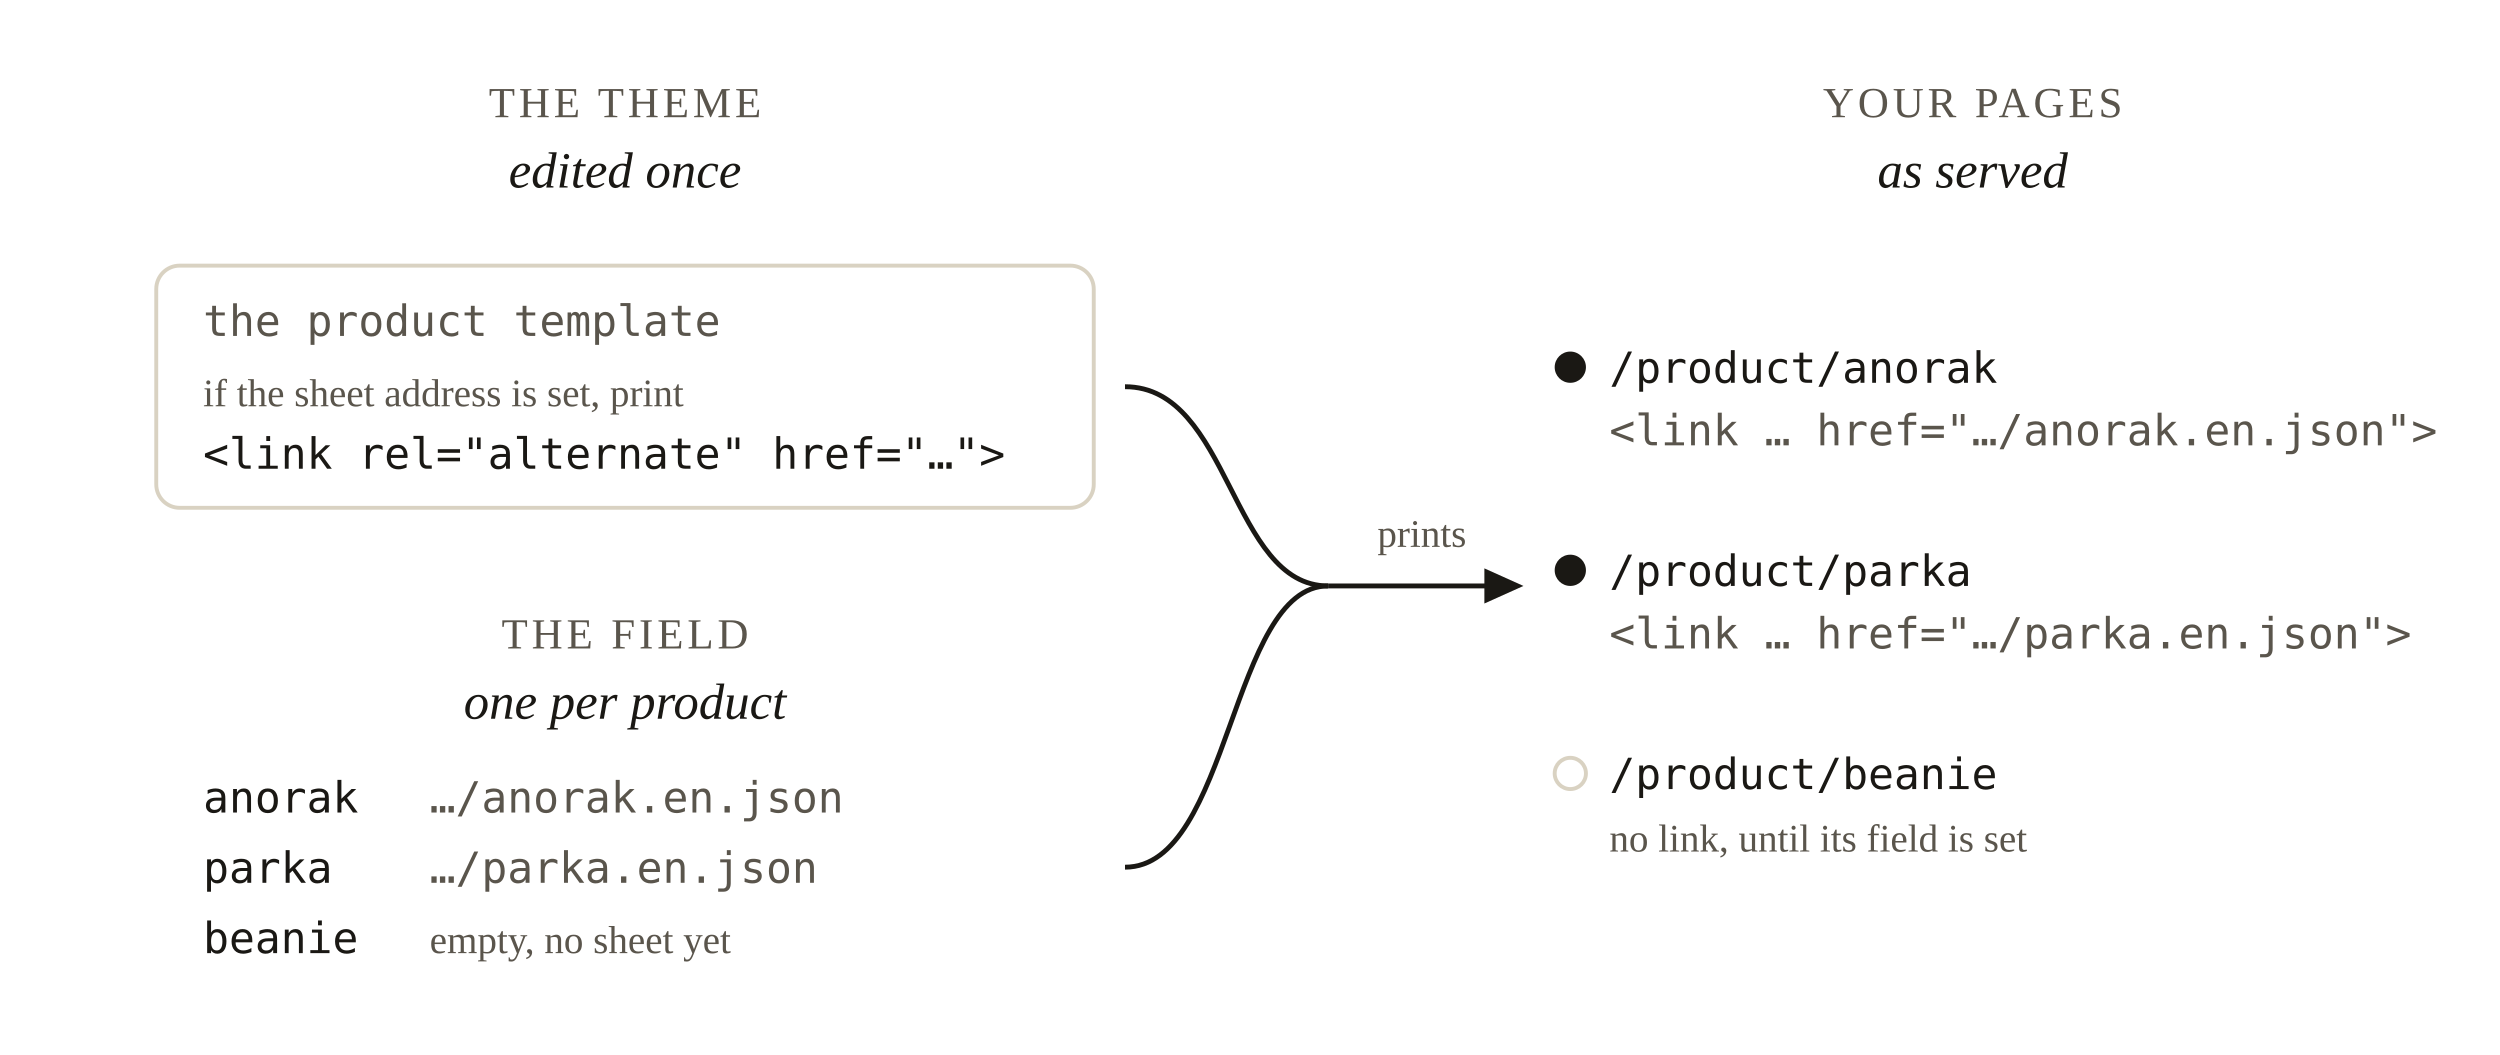
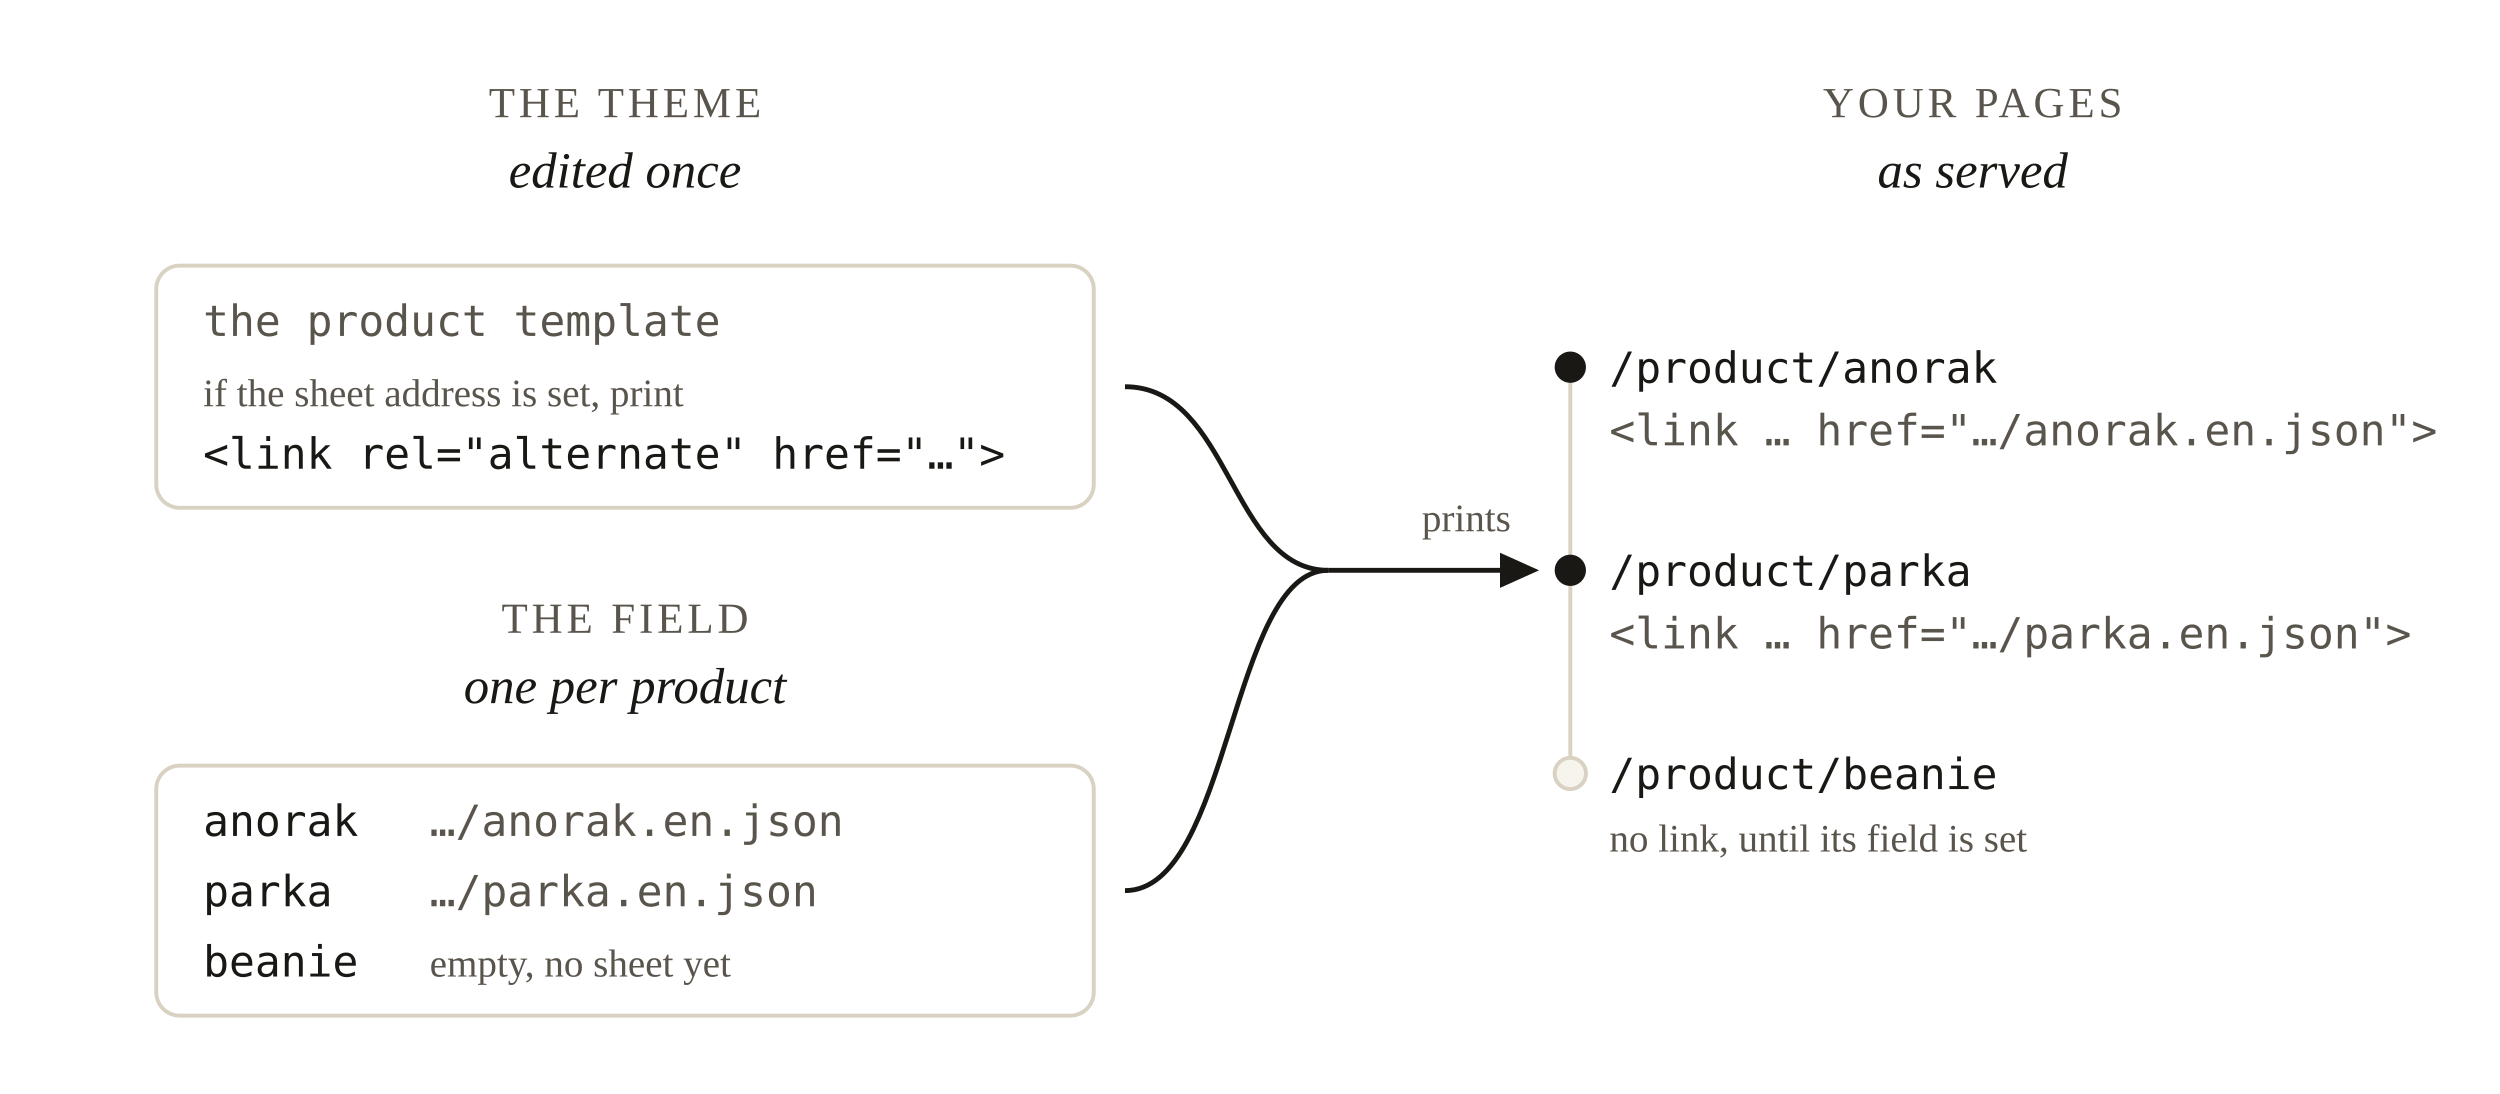
- <svg xmlns="http://www.w3.org/2000/svg" viewBox="0 0 640 270" role="img" aria-labelledby="ls-title ls-desc">
+ <svg xmlns="http://www.w3.org/2000/svg" class="link-sheets" viewBox="0 0 640 280" role="img" aria-labelledby="ls-title ls-desc">
  <style>
-     .label { font-family: var(--sans, -apple-system, BlinkMacSystemFont, "Segoe UI", system-ui, Arial, sans-serif); font-size: 11px; letter-spacing: .09em; fill: var(--ink-soft, #5a554c); text-anchor: middle; }
-     .kind  { font-family: var(--body, Charter, Georgia, serif); font-style: italic; font-size: 13px; fill: var(--ink, #1a1814); text-anchor: middle; }
-     .mono  { font-family: ui-monospace, SFMono-Regular, Menlo, monospace; font-size: 11px; fill: var(--ink, #1a1814); }
-     .mono-soft { font-family: ui-monospace, SFMono-Regular, Menlo, monospace; font-size: 11px; fill: var(--ink-soft, #5a554c); }
-     .small { font-family: var(--sans, -apple-system, BlinkMacSystemFont, "Segoe UI", system-ui, Arial, sans-serif); font-size: 10px; fill: var(--ink-soft, #5a554c); }
-     .box   { fill: none; stroke: var(--rule, #d9d2c2); stroke-width: 1; }
-     .doc   { fill: var(--ink, #1a1814); }
-     .none  { fill: none; stroke: var(--rule, #d9d2c2); stroke-width: 1; }
-     .link  { stroke: var(--ink, #1a1814); stroke-width: 1.25; fill: none; }
-     .head  { fill: var(--ink, #1a1814); }
+     .link-sheets .label { font-family: var(--sans, -apple-system, BlinkMacSystemFont, "Segoe UI", system-ui, Arial, sans-serif); font-size: 11px; letter-spacing: .09em; fill: var(--ink-soft, #5a554c); text-anchor: middle; }
+     .link-sheets .kind  { font-family: var(--body, Charter, Georgia, serif); font-style: italic; font-size: 13px; fill: var(--ink, #1a1814); text-anchor: middle; }
+     .link-sheets .mono  { font-family: ui-monospace, SFMono-Regular, Menlo, monospace; font-size: 11px; fill: var(--ink, #1a1814); }
+     .link-sheets .mono-soft { font-family: ui-monospace, SFMono-Regular, Menlo, monospace; font-size: 11px; fill: var(--ink-soft, #5a554c); }
+     .link-sheets .small { font-family: var(--sans, -apple-system, BlinkMacSystemFont, "Segoe UI", system-ui, Arial, sans-serif); font-size: 10px; fill: var(--ink-soft, #5a554c); text-anchor: start; }
+     .link-sheets .box   { fill: none; stroke: var(--rule, #d9d2c2); stroke-width: 1; }
+     .link-sheets .doc   { fill: var(--ink, #1a1814); }
+     .link-sheets .none  { fill: var(--paper, #f7f4ed); stroke: var(--rule, #d9d2c2); stroke-width: 1; }
+     .link-sheets .link  { stroke: var(--ink, #1a1814); stroke-width: 1.25; fill: none; }
+     .link-sheets .head  { fill: var(--ink, #1a1814); }
+     .link-sheets .chain { stroke: var(--rule, #d9d2c2); stroke-width: 1; }
  </style>
  <text class="label" x="160" y="30">THE THEME</text>
  <text class="kind" x="160" y="48">edited once</text>
  <text class="label" x="505" y="30">YOUR PAGES</text>
  <text class="kind" x="505" y="48">as served</text>
  <rect class="box" x="40" y="68" width="240" height="62" rx="6" />
  <text class="mono-soft" x="52" y="86">the product template</text>
  <text class="small" x="52" y="104">if the sheet address is set, print</text>
  <text class="mono" x="52" y="120">&lt;link rel="alternate" href="…"&gt;</text>
-   <text class="label" x="160" y="166">THE FIELD</text>
-   <text class="kind" x="160" y="184">one per product</text>
-   <text class="mono" x="52" y="208">anorak</text>
-   <text class="mono-soft" x="110" y="208">…/anorak.en.json</text>
-   <text class="mono" x="52" y="226">parka</text>
-   <text class="mono-soft" x="110" y="226">…/parka.en.json</text>
-   <text class="mono" x="52" y="244">beanie</text>
-   <text class="small" x="110" y="244">empty, no sheet yet</text>
-   <path class="link" d="M 288,99 C 315,99 315,150 340,150" />
-   <path class="link" d="M 288,222 C 315,222 315,150 340,150" />
-   <line class="link" x1="340" y1="150" x2="382" y2="150" />
-   <path class="head" d="M 390,150 L 380,145.5 L 380,154.5 Z" />
-   <text class="small" x="364" y="140" text-anchor="middle">prints</text>
+   <text class="label" x="160" y="162">THE FIELD</text>
+   <text class="kind" x="160" y="180">one per product</text>
+   <rect class="box" x="40" y="196" width="240" height="64" rx="6" />
+   <text class="mono" x="52" y="214">anorak</text>
+   <text class="mono-soft" x="110" y="214">…/anorak.en.json</text>
+   <text class="mono" x="52" y="232">parka</text>
+   <text class="mono-soft" x="110" y="232">…/parka.en.json</text>
+   <text class="mono" x="52" y="250">beanie</text>
+   <text class="small" x="110" y="250">empty, no sheet yet</text>
+   <path class="link" d="M 288,99 C 315,99 315,146 340,146" />
+   <path class="link" d="M 288,228 C 315,228 315,146 340,146" />
+   <line class="link" x1="340" y1="146" x2="386" y2="146" />
+   <path class="head" d="M 394,146 L 384,141.5 L 384,150.5 Z" />
+   <text class="small" x="364" y="136" text-anchor="middle">prints</text>
+   <line class="chain" x1="402" y1="94" x2="402" y2="198" />
  <circle class="doc" cx="402" cy="94" r="4" />
  <text class="mono" x="412" y="98">/product/anorak</text>
  <text class="mono-soft" x="412" y="114">&lt;link … href="…/anorak.en.json"&gt;</text>
  <circle class="doc" cx="402" cy="146" r="4" />
  <text class="mono" x="412" y="150">/product/parka</text>
  <text class="mono-soft" x="412" y="166">&lt;link … href="…/parka.en.json"&gt;</text>
  <circle class="none" cx="402" cy="198" r="4" />
  <text class="mono" x="412" y="202">/product/beanie</text>
  <text class="small" x="412" y="218">no link, until its field is set</text>
</svg>
